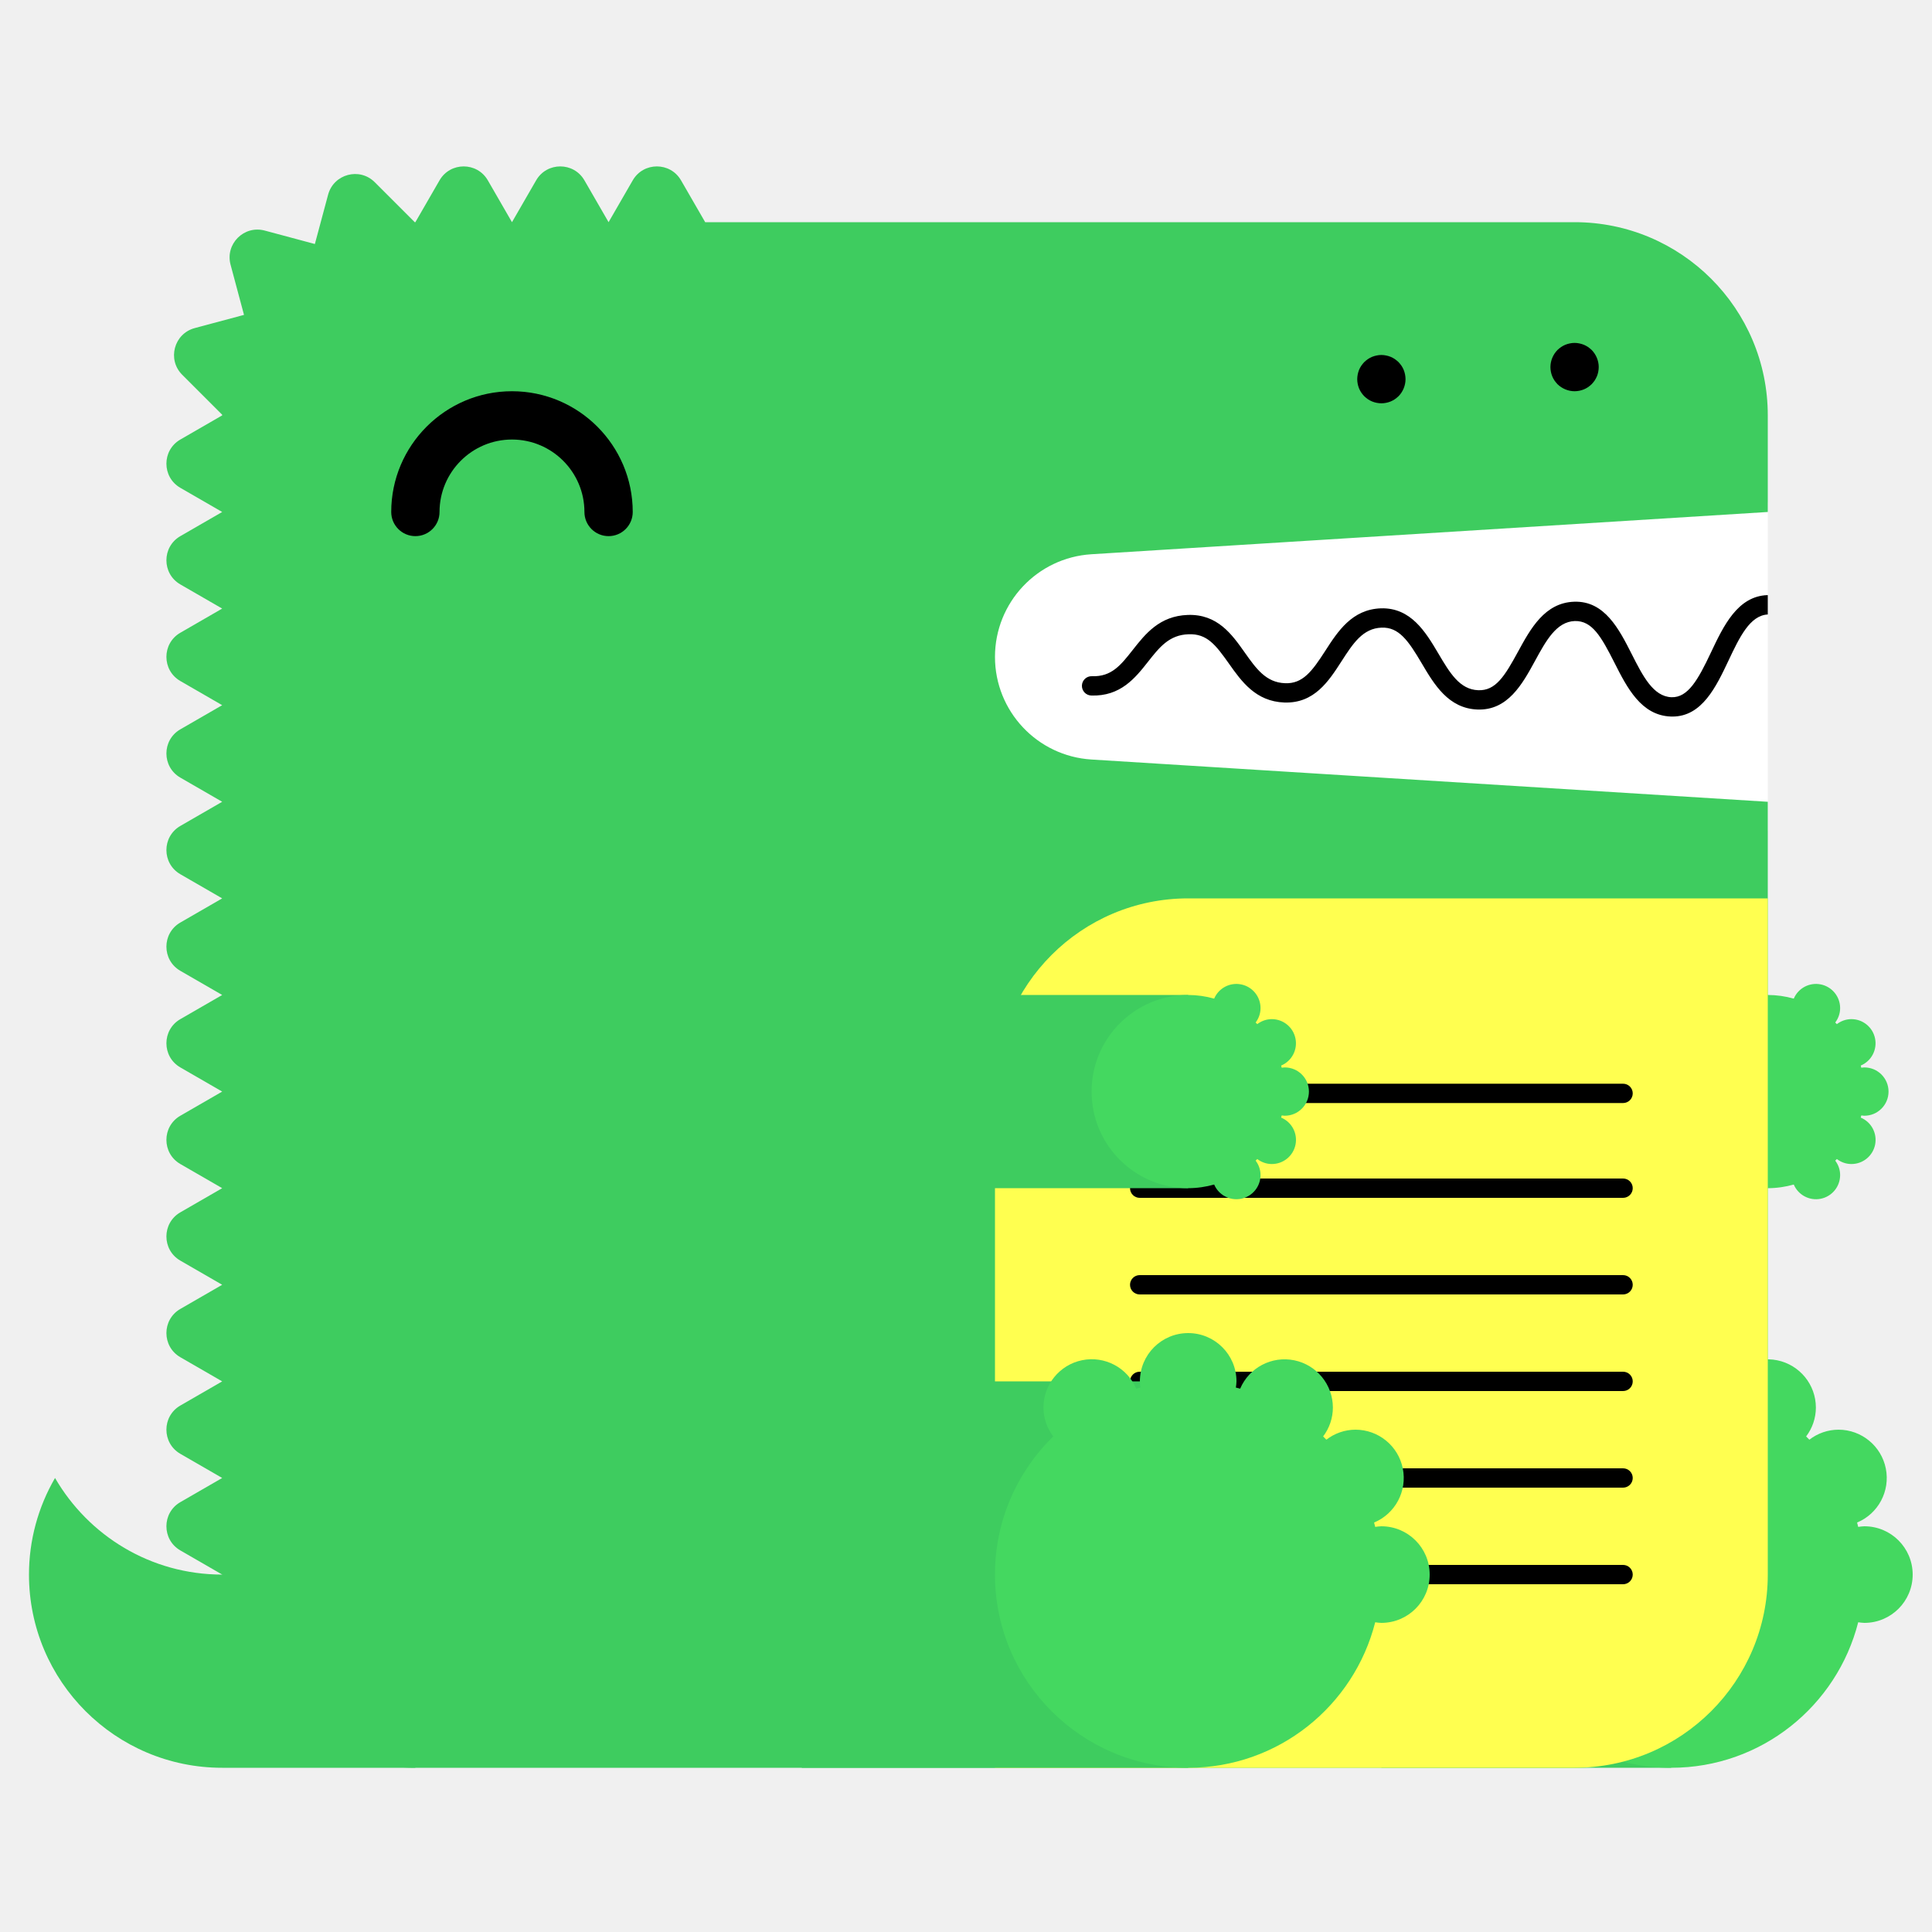
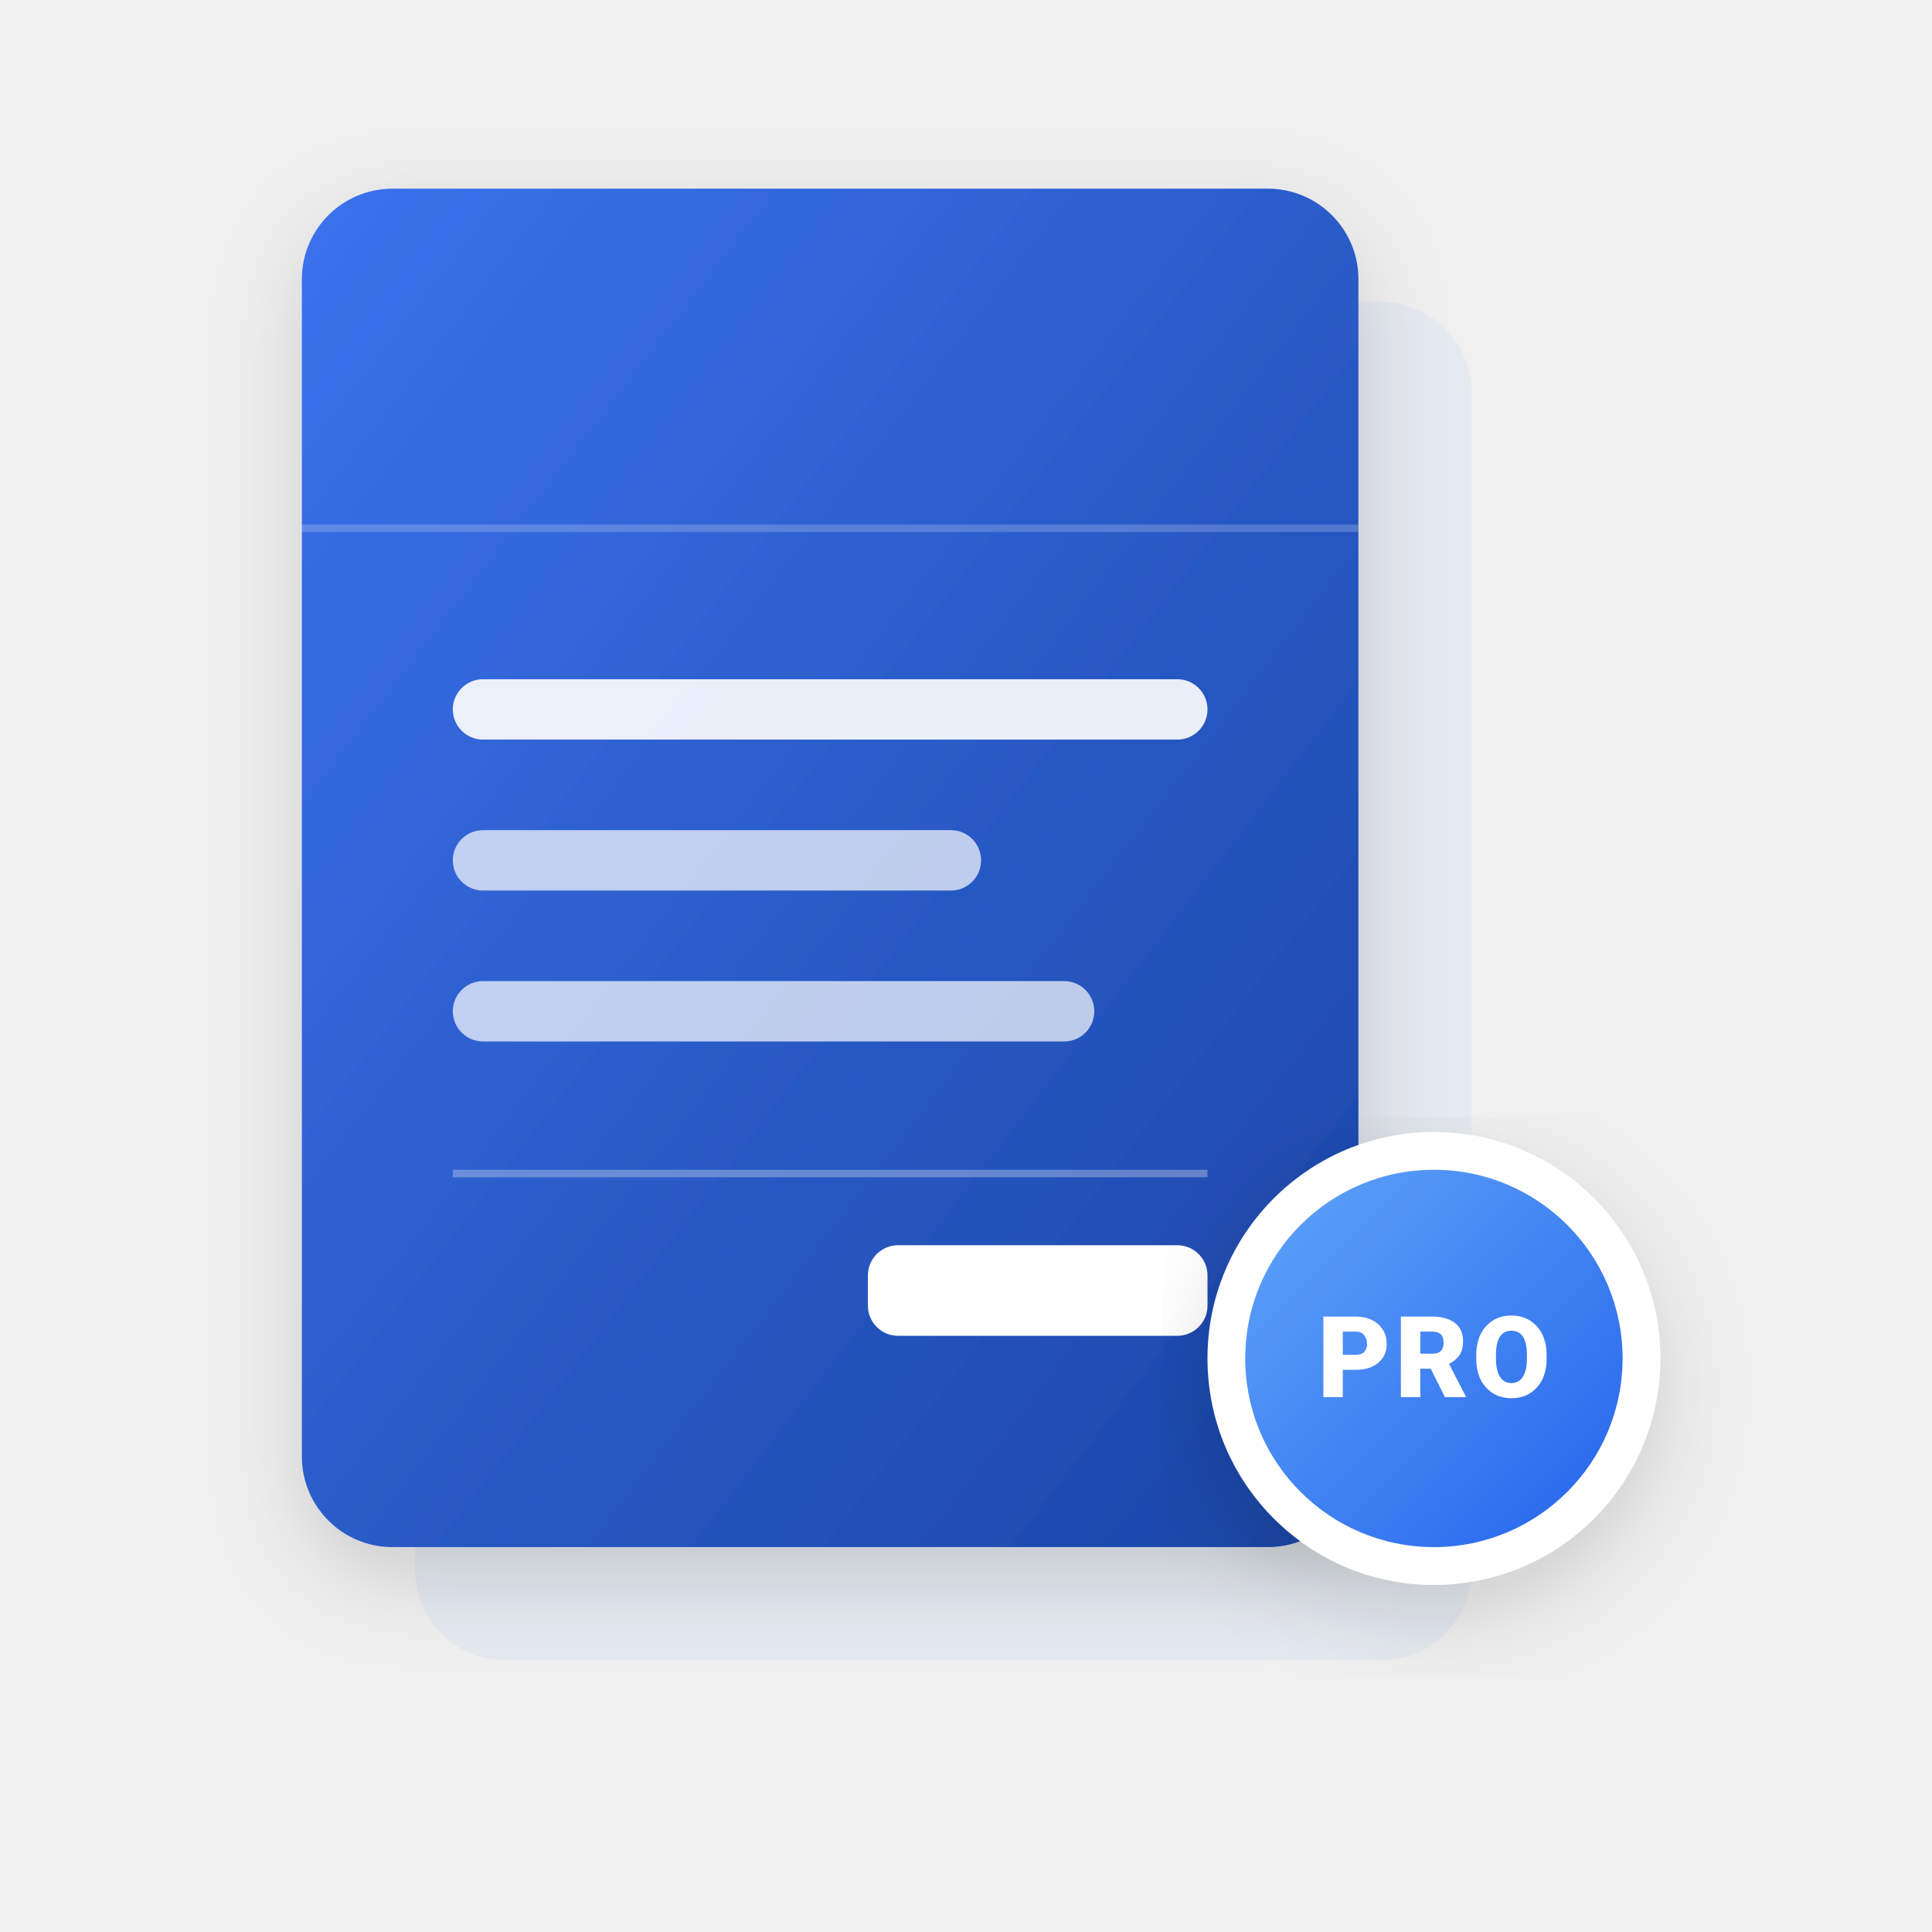
- <svg xmlns="http://www.w3.org/2000/svg" width="200" height="200" viewBox="0 0 200 200">
-   <g fill="none" fill-rule="evenodd">
-     <path fill="#FFF" d="M99 52h84v34H99z" />
-     <path d="M23 163c-7.398 0-13.843-4.027-17.303-10A19.886 19.886 0 0 0 3 163c0 11.046 8.954 20 20 20h20v-20H23z" fill="#3ECC5F" />
-     <path d="M112.98 57.376L183 53V43c0-11.046-8.954-20-20-20H73l-2.5-4.33c-1.112-1.925-3.889-1.925-5 0L63 23l-2.5-4.33c-1.111-1.925-3.889-1.925-5 0L53 23l-2.5-4.33c-1.111-1.925-3.889-1.925-5 0L43 23c-.022 0-.042.003-.065.003l-4.142-4.141c-1.57-1.571-4.252-.853-4.828 1.294l-1.369 5.104-5.192-1.392c-2.148-.575-4.111 1.389-3.535 3.536l1.39 5.193-5.102 1.367c-2.148.576-2.867 3.259-1.296 4.83l4.142 4.142c0 .021-.003.042-.003.064l-4.33 2.5c-1.925 1.111-1.925 3.889 0 5L23 53l-4.33 2.5c-1.925 1.111-1.925 3.889 0 5L23 63l-4.33 2.5c-1.925 1.111-1.925 3.889 0 5L23 73l-4.33 2.5c-1.925 1.111-1.925 3.889 0 5L23 83l-4.33 2.5c-1.925 1.111-1.925 3.889 0 5L23 93l-4.33 2.5c-1.925 1.111-1.925 3.889 0 5L23 103l-4.33 2.5c-1.925 1.111-1.925 3.889 0 5L23 113l-4.33 2.5c-1.925 1.111-1.925 3.889 0 5L23 123l-4.33 2.5c-1.925 1.111-1.925 3.889 0 5L23 133l-4.33 2.5c-1.925 1.111-1.925 3.889 0 5L23 143l-4.33 2.5c-1.925 1.111-1.925 3.889 0 5L23 153l-4.33 2.5c-1.925 1.111-1.925 3.889 0 5L23 163c0 11.046 8.954 20 20 20h120c11.046 0 20-8.954 20-20V83l-70.02-4.376A10.645 10.645 0 0 1 103 68c0-5.621 4.37-10.273 9.98-10.624" fill="#3ECC5F" />
-     <path fill="#3ECC5F" d="M143 183h30v-40h-30z" />
-     <path d="M193 158c-.219 0-.428.037-.639.064-.038-.15-.074-.301-.116-.451A5 5 0 0 0 190.32 148a4.96 4.96 0 0 0-3.016 1.036 26.531 26.531 0 0 0-.335-.336 4.955 4.955 0 0 0 1.011-2.987 5 5 0 0 0-9.599-1.959c-.148-.042-.297-.077-.445-.115.027-.211.064-.42.064-.639a5 5 0 0 0-5-5 5 5 0 0 0-5 5c0 .219.037.428.064.639-.148.038-.297.073-.445.115a4.998 4.998 0 0 0-9.599 1.959c0 1.125.384 2.151 1.011 2.987-3.717 3.632-6.031 8.693-6.031 14.3 0 11.046 8.954 20 20 20 9.339 0 17.16-6.41 19.361-15.064.211.027.42.064.639.064a5 5 0 0 0 5-5 5 5 0 0 0-5-5" fill="#44D860" />
-     <path fill="#3ECC5F" d="M153 123h30v-20h-30z" />
-     <path d="M193 115.5a2.5 2.5 0 1 0 0-5c-.109 0-.214.019-.319.032-.02-.075-.037-.15-.058-.225a2.501 2.501 0 0 0-.963-4.807c-.569 0-1.088.197-1.508.518a6.653 6.653 0 0 0-.168-.168c.314-.417.506-.931.506-1.494a2.5 2.5 0 0 0-4.8-.979A9.987 9.987 0 0 0 183 103c-5.522 0-10 4.478-10 10s4.478 10 10 10c.934 0 1.833-.138 2.69-.377a2.5 2.5 0 0 0 4.8-.979c0-.563-.192-1.077-.506-1.494.057-.055.113-.111.168-.168.42.321.939.518 1.508.518a2.5 2.5 0 0 0 .963-4.807c.021-.074.038-.15.058-.225.105.013.21.032.319.032" fill="#44D860" />
-     <path d="M63 55.5a2.5 2.5 0 0 1-2.5-2.5c0-4.136-3.364-7.5-7.5-7.5s-7.5 3.364-7.5 7.5a2.5 2.5 0 1 1-5 0c0-6.893 5.607-12.5 12.5-12.5S65.5 46.107 65.5 53a2.5 2.5 0 0 1-2.5 2.5" fill="#000" />
-     <path d="M103 183h60c11.046 0 20-8.954 20-20V93h-60c-11.046 0-20 8.954-20 20v70z" fill="#FFFF50" />
-     <path d="M168.02 124h-50.04a1 1 0 1 1 0-2h50.04a1 1 0 1 1 0 2m0 20h-50.04a1 1 0 1 1 0-2h50.04a1 1 0 1 1 0 2m0 20h-50.04a1 1 0 1 1 0-2h50.04a1 1 0 1 1 0 2m0-49.814h-50.04a1 1 0 1 1 0-2h50.04a1 1 0 1 1 0 2m0 19.814h-50.04a1 1 0 1 1 0-2h50.04a1 1 0 1 1 0 2m0 20h-50.04a1 1 0 1 1 0-2h50.04a1 1 0 1 1 0 2M183 61.611c-.012 0-.022-.006-.034-.005-3.09.105-4.552 3.196-5.842 5.923-1.346 2.85-2.387 4.703-4.093 4.647-1.889-.068-2.969-2.202-4.113-4.46-1.314-2.594-2.814-5.536-5.963-5.426-3.046.104-4.513 2.794-5.807 5.167-1.377 2.528-2.314 4.065-4.121 3.994-1.927-.07-2.951-1.805-4.136-3.813-1.321-2.236-2.848-4.75-5.936-4.664-2.994.103-4.465 2.385-5.763 4.4-1.373 2.13-2.335 3.428-4.165 3.351-1.973-.07-2.992-1.51-4.171-3.177-1.324-1.873-2.816-3.993-5.895-3.89-2.928.1-4.399 1.97-5.696 3.618-1.232 1.564-2.194 2.802-4.229 2.724a1 1 0 0 0-.072 2c3.017.101 4.545-1.8 5.872-3.487 1.177-1.496 2.193-2.787 4.193-2.855 1.926-.082 2.829 1.115 4.195 3.045 1.297 1.834 2.769 3.914 5.731 4.021 3.103.104 4.596-2.215 5.918-4.267 1.182-1.834 2.202-3.417 4.15-3.484 1.793-.067 2.769 1.35 4.145 3.681 1.297 2.197 2.766 4.686 5.787 4.796 3.125.108 4.634-2.62 5.949-5.035 1.139-2.088 2.214-4.06 4.119-4.126 1.793-.042 2.728 1.595 4.111 4.33 1.292 2.553 2.757 5.445 5.825 5.556l.169.003c3.064 0 4.518-3.075 5.805-5.794 1.139-2.41 2.217-4.68 4.067-4.773v-2z" fill="#000" />
-     <path fill="#3ECC5F" d="M83 183h40v-40H83z" />
-     <path d="M143 158c-.219 0-.428.037-.639.064-.038-.15-.074-.301-.116-.451A5 5 0 0 0 140.32 148a4.96 4.96 0 0 0-3.016 1.036 26.531 26.531 0 0 0-.335-.336 4.955 4.955 0 0 0 1.011-2.987 5 5 0 0 0-9.599-1.959c-.148-.042-.297-.077-.445-.115.027-.211.064-.42.064-.639a5 5 0 0 0-5-5 5 5 0 0 0-5 5c0 .219.037.428.064.639-.148.038-.297.073-.445.115a4.998 4.998 0 0 0-9.599 1.959c0 1.125.384 2.151 1.011 2.987-3.717 3.632-6.031 8.693-6.031 14.3 0 11.046 8.954 20 20 20 9.339 0 17.16-6.41 19.361-15.064.211.027.42.064.639.064a5 5 0 0 0 5-5 5 5 0 0 0-5-5" fill="#44D860" />
-     <path fill="#3ECC5F" d="M83 123h40v-20H83z" />
-     <path d="M133 115.5a2.5 2.5 0 1 0 0-5c-.109 0-.214.019-.319.032-.02-.075-.037-.15-.058-.225a2.501 2.501 0 0 0-.963-4.807c-.569 0-1.088.197-1.508.518a6.653 6.653 0 0 0-.168-.168c.314-.417.506-.931.506-1.494a2.5 2.5 0 0 0-4.8-.979A9.987 9.987 0 0 0 123 103c-5.522 0-10 4.478-10 10s4.478 10 10 10c.934 0 1.833-.138 2.69-.377a2.5 2.5 0 0 0 4.8-.979c0-.563-.192-1.077-.506-1.494.057-.055.113-.111.168-.168.42.321.939.518 1.508.518a2.5 2.5 0 0 0 .963-4.807c.021-.074.038-.15.058-.225.105.013.21.032.319.032" fill="#44D860" />
-     <path d="M143 41.75c-.16 0-.33-.02-.49-.05a2.52 2.52 0 0 1-.47-.14c-.15-.06-.29-.14-.431-.23-.13-.09-.259-.2-.38-.31-.109-.12-.219-.24-.309-.38s-.17-.28-.231-.43a2.619 2.619 0 0 1-.189-.96c0-.16.02-.33.05-.49.03-.16.08-.31.139-.47.061-.15.141-.29.231-.43.09-.13.2-.26.309-.38.121-.11.25-.22.38-.31.141-.09.281-.17.431-.23.149-.06.31-.11.47-.14.32-.07.65-.07.98 0 .159.03.32.08.47.14.149.06.29.14.43.23.13.09.259.2.38.31.11.12.22.25.31.38.09.14.17.28.23.43.06.16.11.31.14.47.029.16.05.33.05.49 0 .66-.271 1.31-.73 1.77-.121.11-.25.22-.38.31-.14.09-.281.17-.43.23a2.565 2.565 0 0 1-.96.19m20-1.25c-.66 0-1.3-.27-1.771-.73a3.802 3.802 0 0 1-.309-.38c-.09-.14-.17-.28-.231-.43a2.619 2.619 0 0 1-.189-.96c0-.66.27-1.3.729-1.77.121-.11.25-.22.38-.31.141-.09.281-.17.431-.23.149-.06.31-.11.47-.14.32-.07.66-.07.98 0 .159.03.32.08.47.14.149.06.29.14.43.23.13.09.259.2.38.31.459.47.73 1.11.73 1.77 0 .16-.021.33-.05.49-.03.16-.08.32-.14.47-.07.15-.14.29-.23.43-.09.13-.2.26-.31.38-.121.11-.25.22-.38.31-.14.09-.281.17-.43.23a2.565 2.565 0 0 1-.96.19" fill="#000" />
-   </g>
+ <svg xmlns="http://www.w3.org/2000/svg" viewBox="0 0 512 512" width="100%" height="100%">
+   <defs>
+     <linearGradient id="docGrad" x1="0%" y1="0%" x2="100%" y2="100%">
+       <stop offset="0%" stop-color="#3b72ed" />
+       <stop offset="100%" stop-color="#1a45a5" />
+     </linearGradient>
+     <linearGradient id="badgeGrad" x1="0%" y1="0%" x2="100%" y2="100%">
+       <stop offset="0%" stop-color="#60a5fa" />
+       <stop offset="100%" stop-color="#2563eb" />
+     </linearGradient>
+     <filter id="shadow" x="-10%" y="-10%" width="130%" height="130%">
+       <feDropShadow dx="0" dy="8" stdDeviation="12" flood-color="#000000" flood-opacity="0.15" />
+     </filter>
+   </defs>
+   <rect x="110" y="80" width="280" height="360" rx="24" fill="#e2e8f0" opacity="0.8" />
+   <rect x="80" y="50" width="280" height="360" rx="24" fill="url(#docGrad)" filter="url(#shadow)" />
+   <path d="M80 140 L360 140" stroke="#ffffff" stroke-width="2" stroke-opacity="0.2" />
+   <rect x="120" y="180" width="200" height="16" rx="8" fill="#ffffff" opacity="0.9" />
+   <rect x="120" y="220" width="140" height="16" rx="8" fill="#ffffff" opacity="0.7" />
+   <rect x="120" y="260" width="170" height="16" rx="8" fill="#ffffff" opacity="0.7" />
+   <rect x="120" y="310" width="200" height="2" fill="#ffffff" opacity="0.3" />
+   <rect x="230" y="330" width="90" height="24" rx="8" fill="#ffffff" />
+   <circle cx="380" cy="360" r="60" fill="#ffffff" filter="url(#shadow)" />
+   <circle cx="380" cy="360" r="50" fill="url(#badgeGrad)" />
+   <text x="380" y="362" font-family="-apple-system, BlinkMacSystemFont, 'Segoe UI', Roboto, Helvetica, Arial, sans-serif" font-weight="900" font-size="30" fill="#ffffff" text-anchor="middle" dominant-baseline="middle" letter-spacing="1">PRO</text>
</svg>
